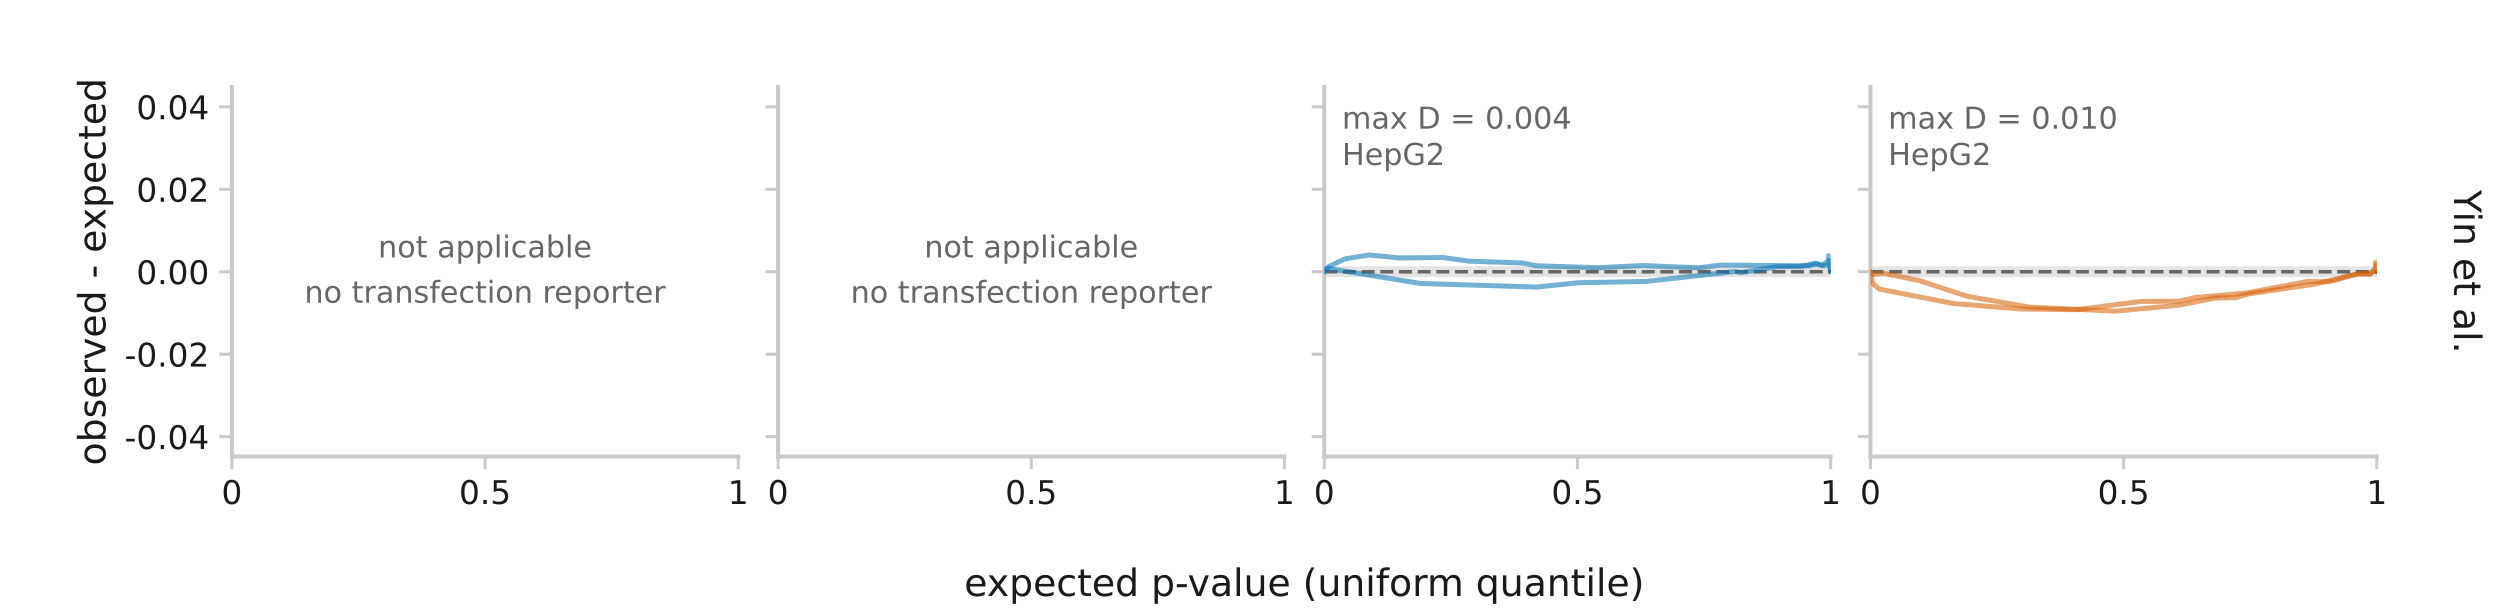
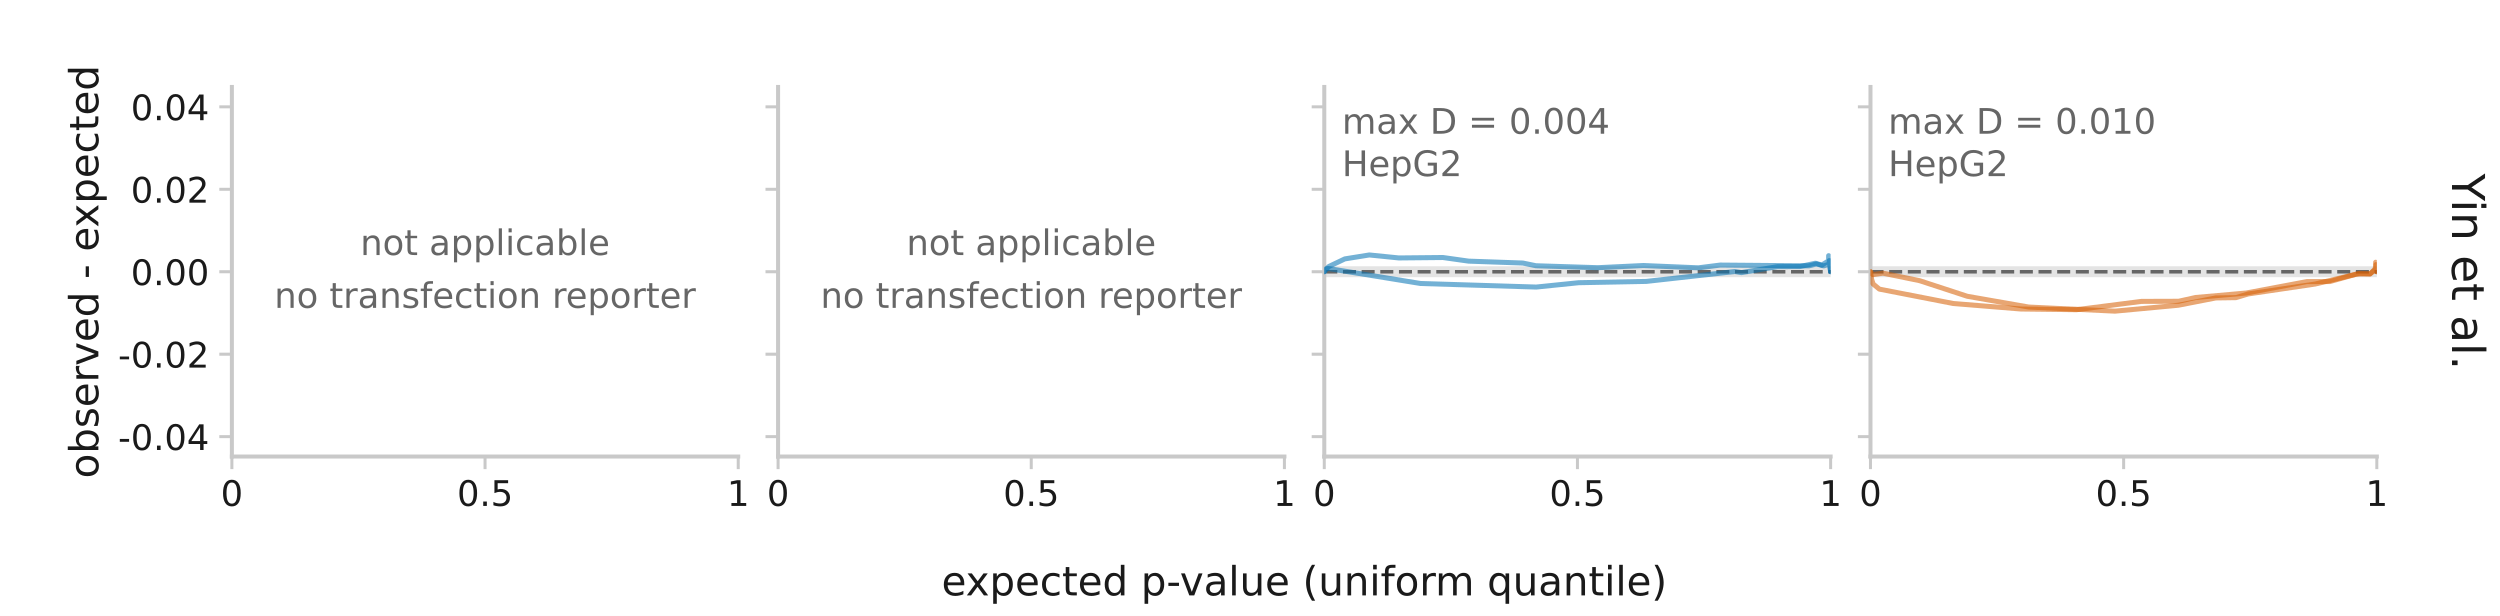
<svg xmlns="http://www.w3.org/2000/svg" xmlns:xlink="http://www.w3.org/1999/xlink" width="496.8pt" height="122.4pt" viewBox="0 0 496.8 122.4" version="1.1">
  <defs>
    <style type="text/css">*{stroke-linejoin: round; stroke-linecap: butt}</style>
  </defs>
  <g id="figure_1">
    <g id="patch_1">
      <path d="M 0 122.4  L 496.8 122.4  L 496.8 0  L 0 0  z " style="fill: #ffffff" />
    </g>
    <g id="axes_1">
      <g id="patch_2">
        <path d="M 46.08 90.72  L 146.7 90.72  L 146.7 17.28  L 46.08 17.28  z " style="fill: #ffffff" />
      </g>
      <g id="matplotlib.axis_1">
        <g id="xtick_1">
          <g id="line2d_1">
            <defs>
-               <path id="mb2f0e08477" d="M 0 0  L 0 2.5  " style="stroke: #c9c9c9; stroke-width: 0.6" />
+               <path id="mde8a15104c" d="M 0 0  L 0 2.5  " style="stroke: #c9c9c9; stroke-width: 0.6" />
            </defs>
            <g>
-               <use xlink:href="#mb2f0e08477" x="46.08" y="90.72" style="fill: #c9c9c9; stroke: #c9c9c9; stroke-width: 0.6" />
+               <use xlink:href="#mde8a15104c" x="46.08" y="90.72" style="fill: #c9c9c9; stroke: #c9c9c9; stroke-width: 0.6" />
            </g>
          </g>
          <g id="text_1">
-             <text style="font-size: 6.5px; font-family: 'DejaVu Sans', 'Bitstream Vera Sans', 'Computer Modern Sans Serif', 'Lucida Grande', 'Verdana', 'Geneva', 'Lucid', 'Arial', 'Helvetica', 'Avant Garde', sans-serif; text-anchor: middle; fill: #1a1a1a" x="46.08" y="100.158" transform="rotate(-0 46.08 100.1585)">0</text>
+             <text style="font-size: 7px; font-family: 'DejaVu Sans', 'Bitstream Vera Sans', 'Computer Modern Sans Serif', 'Lucida Grande', 'Verdana', 'Geneva', 'Lucid', 'Arial', 'Helvetica', 'Avant Garde', sans-serif; text-anchor: middle; fill: #1a1a1a" x="46.08" y="100.538" transform="rotate(-0 46.08 100.5384)">0</text>
          </g>
        </g>
        <g id="xtick_2">
          <g id="line2d_2">
            <g>
-               <use xlink:href="#mb2f0e08477" x="96.39" y="90.72" style="fill: #c9c9c9; stroke: #c9c9c9; stroke-width: 0.6" />
+               <use xlink:href="#mde8a15104c" x="96.39" y="90.72" style="fill: #c9c9c9; stroke: #c9c9c9; stroke-width: 0.6" />
            </g>
          </g>
          <g id="text_2">
-             <text style="font-size: 6.5px; font-family: 'DejaVu Sans', 'Bitstream Vera Sans', 'Computer Modern Sans Serif', 'Lucida Grande', 'Verdana', 'Geneva', 'Lucid', 'Arial', 'Helvetica', 'Avant Garde', sans-serif; text-anchor: middle; fill: #1a1a1a" x="96.39" y="100.158" transform="rotate(-0 96.39 100.1585)">0.5</text>
+             <text style="font-size: 7px; font-family: 'DejaVu Sans', 'Bitstream Vera Sans', 'Computer Modern Sans Serif', 'Lucida Grande', 'Verdana', 'Geneva', 'Lucid', 'Arial', 'Helvetica', 'Avant Garde', sans-serif; text-anchor: middle; fill: #1a1a1a" x="96.39" y="100.538" transform="rotate(-0 96.39 100.5384)">0.5</text>
          </g>
        </g>
        <g id="xtick_3">
          <g id="line2d_3">
            <g>
-               <use xlink:href="#mb2f0e08477" x="146.7" y="90.72" style="fill: #c9c9c9; stroke: #c9c9c9; stroke-width: 0.6" />
+               <use xlink:href="#mde8a15104c" x="146.7" y="90.72" style="fill: #c9c9c9; stroke: #c9c9c9; stroke-width: 0.6" />
            </g>
          </g>
          <g id="text_3">
-             <text style="font-size: 6.5px; font-family: 'DejaVu Sans', 'Bitstream Vera Sans', 'Computer Modern Sans Serif', 'Lucida Grande', 'Verdana', 'Geneva', 'Lucid', 'Arial', 'Helvetica', 'Avant Garde', sans-serif; text-anchor: middle; fill: #1a1a1a" x="146.7" y="100.158" transform="rotate(-0 146.7 100.1585)">1</text>
+             <text style="font-size: 7px; font-family: 'DejaVu Sans', 'Bitstream Vera Sans', 'Computer Modern Sans Serif', 'Lucida Grande', 'Verdana', 'Geneva', 'Lucid', 'Arial', 'Helvetica', 'Avant Garde', sans-serif; text-anchor: middle; fill: #1a1a1a" x="146.7" y="100.538" transform="rotate(-0 146.7 100.5384)">1</text>
          </g>
        </g>
      </g>
      <g id="matplotlib.axis_2">
        <g id="ytick_1">
          <g id="line2d_4">
            <defs>
-               <path id="m6d4eca0899" d="M 0 0  L -2.5 0  " style="stroke: #c9c9c9; stroke-width: 0.6" />
+               <path id="m2eac7f2e6c" d="M 0 0  L -2.5 0  " style="stroke: #c9c9c9; stroke-width: 0.6" />
            </defs>
            <g>
-               <use xlink:href="#m6d4eca0899" x="46.08" y="86.772" style="fill: #c9c9c9; stroke: #c9c9c9; stroke-width: 0.6" />
+               <use xlink:href="#m2eac7f2e6c" x="46.08" y="86.772" style="fill: #c9c9c9; stroke: #c9c9c9; stroke-width: 0.6" />
            </g>
          </g>
          <g id="text_4">
-             <text style="font-size: 6.5px; font-family: 'DejaVu Sans', 'Bitstream Vera Sans', 'Computer Modern Sans Serif', 'Lucida Grande', 'Verdana', 'Geneva', 'Lucid', 'Arial', 'Helvetica', 'Avant Garde', sans-serif; text-anchor: end; fill: #1a1a1a" x="41.58" y="89.242" transform="rotate(-0 41.58 89.24162)">-0.04</text>
+             <text style="font-size: 7px; font-family: 'DejaVu Sans', 'Bitstream Vera Sans', 'Computer Modern Sans Serif', 'Lucida Grande', 'Verdana', 'Geneva', 'Lucid', 'Arial', 'Helvetica', 'Avant Garde', sans-serif; text-anchor: end; fill: #1a1a1a" x="41.58" y="89.432" transform="rotate(-0 41.58 89.43156)">-0.04</text>
          </g>
        </g>
        <g id="ytick_2">
          <g id="line2d_5">
            <g>
-               <use xlink:href="#m6d4eca0899" x="46.08" y="70.386" style="fill: #c9c9c9; stroke: #c9c9c9; stroke-width: 0.6" />
+               <use xlink:href="#m2eac7f2e6c" x="46.08" y="70.386" style="fill: #c9c9c9; stroke: #c9c9c9; stroke-width: 0.6" />
            </g>
          </g>
          <g id="text_5">
-             <text style="font-size: 6.5px; font-family: 'DejaVu Sans', 'Bitstream Vera Sans', 'Computer Modern Sans Serif', 'Lucida Grande', 'Verdana', 'Geneva', 'Lucid', 'Arial', 'Helvetica', 'Avant Garde', sans-serif; text-anchor: end; fill: #1a1a1a" x="41.58" y="72.855" transform="rotate(-0 41.58 72.85543)">-0.02</text>
+             <text style="font-size: 7px; font-family: 'DejaVu Sans', 'Bitstream Vera Sans', 'Computer Modern Sans Serif', 'Lucida Grande', 'Verdana', 'Geneva', 'Lucid', 'Arial', 'Helvetica', 'Avant Garde', sans-serif; text-anchor: end; fill: #1a1a1a" x="41.58" y="73.045" transform="rotate(-0 41.58 73.04537)">-0.02</text>
          </g>
        </g>
        <g id="ytick_3">
          <g id="line2d_6">
            <g>
-               <use xlink:href="#m6d4eca0899" x="46.08" y="54" style="fill: #c9c9c9; stroke: #c9c9c9; stroke-width: 0.6" />
+               <use xlink:href="#m2eac7f2e6c" x="46.08" y="54" style="fill: #c9c9c9; stroke: #c9c9c9; stroke-width: 0.6" />
            </g>
          </g>
          <g id="text_6">
-             <text style="font-size: 6.5px; font-family: 'DejaVu Sans', 'Bitstream Vera Sans', 'Computer Modern Sans Serif', 'Lucida Grande', 'Verdana', 'Geneva', 'Lucid', 'Arial', 'Helvetica', 'Avant Garde', sans-serif; text-anchor: end; fill: #1a1a1a" x="41.58" y="56.469" transform="rotate(-0 41.58 56.46924)">0.00</text>
+             <text style="font-size: 7px; font-family: 'DejaVu Sans', 'Bitstream Vera Sans', 'Computer Modern Sans Serif', 'Lucida Grande', 'Verdana', 'Geneva', 'Lucid', 'Arial', 'Helvetica', 'Avant Garde', sans-serif; text-anchor: end; fill: #1a1a1a" x="41.58" y="56.659" transform="rotate(-0 41.58 56.65918)">0.00</text>
          </g>
        </g>
        <g id="ytick_4">
          <g id="line2d_7">
            <g>
-               <use xlink:href="#m6d4eca0899" x="46.08" y="37.614" style="fill: #c9c9c9; stroke: #c9c9c9; stroke-width: 0.6" />
+               <use xlink:href="#m2eac7f2e6c" x="46.08" y="37.614" style="fill: #c9c9c9; stroke: #c9c9c9; stroke-width: 0.6" />
            </g>
          </g>
          <g id="text_7">
-             <text style="font-size: 6.5px; font-family: 'DejaVu Sans', 'Bitstream Vera Sans', 'Computer Modern Sans Serif', 'Lucida Grande', 'Verdana', 'Geneva', 'Lucid', 'Arial', 'Helvetica', 'Avant Garde', sans-serif; text-anchor: end; fill: #1a1a1a" x="41.58" y="40.083" transform="rotate(-0 41.58 40.08305)">0.02</text>
+             <text style="font-size: 7px; font-family: 'DejaVu Sans', 'Bitstream Vera Sans', 'Computer Modern Sans Serif', 'Lucida Grande', 'Verdana', 'Geneva', 'Lucid', 'Arial', 'Helvetica', 'Avant Garde', sans-serif; text-anchor: end; fill: #1a1a1a" x="41.58" y="40.273" transform="rotate(-0 41.58 40.27299)">0.02</text>
          </g>
        </g>
        <g id="ytick_5">
          <g id="line2d_8">
            <g>
-               <use xlink:href="#m6d4eca0899" x="46.08" y="21.228" style="fill: #c9c9c9; stroke: #c9c9c9; stroke-width: 0.6" />
+               <use xlink:href="#m2eac7f2e6c" x="46.08" y="21.228" style="fill: #c9c9c9; stroke: #c9c9c9; stroke-width: 0.6" />
            </g>
          </g>
          <g id="text_8">
-             <text style="font-size: 6.5px; font-family: 'DejaVu Sans', 'Bitstream Vera Sans', 'Computer Modern Sans Serif', 'Lucida Grande', 'Verdana', 'Geneva', 'Lucid', 'Arial', 'Helvetica', 'Avant Garde', sans-serif; text-anchor: end; fill: #1a1a1a" x="41.58" y="23.697" transform="rotate(-0 41.58 23.69686)">0.04</text>
+             <text style="font-size: 7px; font-family: 'DejaVu Sans', 'Bitstream Vera Sans', 'Computer Modern Sans Serif', 'Lucida Grande', 'Verdana', 'Geneva', 'Lucid', 'Arial', 'Helvetica', 'Avant Garde', sans-serif; text-anchor: end; fill: #1a1a1a" x="41.58" y="23.887" transform="rotate(-0 41.58 23.8868)">0.04</text>
          </g>
        </g>
        <g id="text_9">
-           <text style="font-size: 7.5px; font-family: 'DejaVu Sans', 'Bitstream Vera Sans', 'Computer Modern Sans Serif', 'Lucida Grande', 'Verdana', 'Geneva', 'Lucid', 'Arial', 'Helvetica', 'Avant Garde', sans-serif; text-anchor: middle; fill: #1a1a1a" x="20.961" y="54" transform="rotate(-90 20.96051 54)">observed - expected</text>
+           <text style="font-size: 8px; font-family: 'DejaVu Sans', 'Bitstream Vera Sans', 'Computer Modern Sans Serif', 'Lucida Grande', 'Verdana', 'Geneva', 'Lucid', 'Arial', 'Helvetica', 'Avant Garde', sans-serif; text-anchor: middle; fill: #1a1a1a" x="19.547" y="54" transform="rotate(-90 19.54672 54)">observed - expected</text>
        </g>
      </g>
      <g id="patch_3">
        <path d="M 46.08 90.72  L 46.08 17.28  " style="fill: none; stroke: #c9c9c9; stroke-width: 0.8; stroke-linejoin: miter; stroke-linecap: square" />
      </g>
      <g id="patch_4">
        <path d="M 46.08 90.72  L 146.7 90.72  " style="fill: none; stroke: #c9c9c9; stroke-width: 0.8; stroke-linejoin: miter; stroke-linecap: square" />
      </g>
      <g id="text_10">
-         <text style="font-size: 6px; font-family: 'DejaVu Sans', 'Bitstream Vera Sans', 'Computer Modern Sans Serif', 'Lucida Grande', 'Verdana', 'Geneva', 'Lucid', 'Arial', 'Helvetica', 'Avant Garde', sans-serif; fill: #666666" transform="translate(75.13734 51.15563)">not applicable</text>
-         <text style="font-size: 6px; font-family: 'DejaVu Sans', 'Bitstream Vera Sans', 'Computer Modern Sans Serif', 'Lucida Grande', 'Verdana', 'Geneva', 'Lucid', 'Arial', 'Helvetica', 'Avant Garde', sans-serif; fill: #666666" transform="translate(60.49453 60.15563)">no transfection reporter</text>
+         <text style="font-size: 7px; font-family: 'DejaVu Sans', 'Bitstream Vera Sans', 'Computer Modern Sans Serif', 'Lucida Grande', 'Verdana', 'Geneva', 'Lucid', 'Arial', 'Helvetica', 'Avant Garde', sans-serif; fill: #666666" transform="translate(71.59523 50.68156)">not applicable</text>
+         <text style="font-size: 7px; font-family: 'DejaVu Sans', 'Bitstream Vera Sans', 'Computer Modern Sans Serif', 'Lucida Grande', 'Verdana', 'Geneva', 'Lucid', 'Arial', 'Helvetica', 'Avant Garde', sans-serif; fill: #666666" transform="translate(54.51195 61.18156)">no transfection reporter</text>
      </g>
    </g>
    <g id="axes_2">
      <g id="patch_5">
        <path d="M 154.62 90.72  L 255.24 90.72  L 255.24 17.28  L 154.62 17.28  z " style="fill: #ffffff" />
      </g>
      <g id="matplotlib.axis_3">
        <g id="xtick_4">
          <g id="line2d_9">
            <g>
-               <use xlink:href="#mb2f0e08477" x="154.62" y="90.72" style="fill: #c9c9c9; stroke: #c9c9c9; stroke-width: 0.6" />
+               <use xlink:href="#mde8a15104c" x="154.62" y="90.72" style="fill: #c9c9c9; stroke: #c9c9c9; stroke-width: 0.6" />
            </g>
          </g>
          <g id="text_11">
-             <text style="font-size: 6.5px; font-family: 'DejaVu Sans', 'Bitstream Vera Sans', 'Computer Modern Sans Serif', 'Lucida Grande', 'Verdana', 'Geneva', 'Lucid', 'Arial', 'Helvetica', 'Avant Garde', sans-serif; text-anchor: middle; fill: #1a1a1a" x="154.62" y="100.158" transform="rotate(-0 154.62 100.1585)">0</text>
+             <text style="font-size: 7px; font-family: 'DejaVu Sans', 'Bitstream Vera Sans', 'Computer Modern Sans Serif', 'Lucida Grande', 'Verdana', 'Geneva', 'Lucid', 'Arial', 'Helvetica', 'Avant Garde', sans-serif; text-anchor: middle; fill: #1a1a1a" x="154.62" y="100.538" transform="rotate(-0 154.62 100.5384)">0</text>
          </g>
        </g>
        <g id="xtick_5">
          <g id="line2d_10">
            <g>
-               <use xlink:href="#mb2f0e08477" x="204.93" y="90.72" style="fill: #c9c9c9; stroke: #c9c9c9; stroke-width: 0.6" />
+               <use xlink:href="#mde8a15104c" x="204.93" y="90.72" style="fill: #c9c9c9; stroke: #c9c9c9; stroke-width: 0.6" />
            </g>
          </g>
          <g id="text_12">
-             <text style="font-size: 6.5px; font-family: 'DejaVu Sans', 'Bitstream Vera Sans', 'Computer Modern Sans Serif', 'Lucida Grande', 'Verdana', 'Geneva', 'Lucid', 'Arial', 'Helvetica', 'Avant Garde', sans-serif; text-anchor: middle; fill: #1a1a1a" x="204.93" y="100.158" transform="rotate(-0 204.93 100.1585)">0.5</text>
+             <text style="font-size: 7px; font-family: 'DejaVu Sans', 'Bitstream Vera Sans', 'Computer Modern Sans Serif', 'Lucida Grande', 'Verdana', 'Geneva', 'Lucid', 'Arial', 'Helvetica', 'Avant Garde', sans-serif; text-anchor: middle; fill: #1a1a1a" x="204.93" y="100.538" transform="rotate(-0 204.93 100.5384)">0.5</text>
          </g>
        </g>
        <g id="xtick_6">
          <g id="line2d_11">
            <g>
-               <use xlink:href="#mb2f0e08477" x="255.24" y="90.72" style="fill: #c9c9c9; stroke: #c9c9c9; stroke-width: 0.6" />
+               <use xlink:href="#mde8a15104c" x="255.24" y="90.72" style="fill: #c9c9c9; stroke: #c9c9c9; stroke-width: 0.6" />
            </g>
          </g>
          <g id="text_13">
-             <text style="font-size: 6.5px; font-family: 'DejaVu Sans', 'Bitstream Vera Sans', 'Computer Modern Sans Serif', 'Lucida Grande', 'Verdana', 'Geneva', 'Lucid', 'Arial', 'Helvetica', 'Avant Garde', sans-serif; text-anchor: middle; fill: #1a1a1a" x="255.24" y="100.158" transform="rotate(-0 255.24 100.1585)">1</text>
+             <text style="font-size: 7px; font-family: 'DejaVu Sans', 'Bitstream Vera Sans', 'Computer Modern Sans Serif', 'Lucida Grande', 'Verdana', 'Geneva', 'Lucid', 'Arial', 'Helvetica', 'Avant Garde', sans-serif; text-anchor: middle; fill: #1a1a1a" x="255.24" y="100.538" transform="rotate(-0 255.24 100.5384)">1</text>
          </g>
        </g>
      </g>
      <g id="matplotlib.axis_4">
        <g id="ytick_6">
          <g id="line2d_12">
            <g>
-               <use xlink:href="#m6d4eca0899" x="154.62" y="86.772" style="fill: #c9c9c9; stroke: #c9c9c9; stroke-width: 0.6" />
+               <use xlink:href="#m2eac7f2e6c" x="154.62" y="86.772" style="fill: #c9c9c9; stroke: #c9c9c9; stroke-width: 0.6" />
            </g>
          </g>
        </g>
        <g id="ytick_7">
          <g id="line2d_13">
            <g>
-               <use xlink:href="#m6d4eca0899" x="154.62" y="70.386" style="fill: #c9c9c9; stroke: #c9c9c9; stroke-width: 0.6" />
+               <use xlink:href="#m2eac7f2e6c" x="154.62" y="70.386" style="fill: #c9c9c9; stroke: #c9c9c9; stroke-width: 0.6" />
            </g>
          </g>
        </g>
        <g id="ytick_8">
          <g id="line2d_14">
            <g>
-               <use xlink:href="#m6d4eca0899" x="154.62" y="54" style="fill: #c9c9c9; stroke: #c9c9c9; stroke-width: 0.6" />
+               <use xlink:href="#m2eac7f2e6c" x="154.62" y="54" style="fill: #c9c9c9; stroke: #c9c9c9; stroke-width: 0.6" />
            </g>
          </g>
        </g>
        <g id="ytick_9">
          <g id="line2d_15">
            <g>
-               <use xlink:href="#m6d4eca0899" x="154.62" y="37.614" style="fill: #c9c9c9; stroke: #c9c9c9; stroke-width: 0.6" />
+               <use xlink:href="#m2eac7f2e6c" x="154.62" y="37.614" style="fill: #c9c9c9; stroke: #c9c9c9; stroke-width: 0.6" />
            </g>
          </g>
        </g>
        <g id="ytick_10">
          <g id="line2d_16">
            <g>
-               <use xlink:href="#m6d4eca0899" x="154.62" y="21.228" style="fill: #c9c9c9; stroke: #c9c9c9; stroke-width: 0.6" />
+               <use xlink:href="#m2eac7f2e6c" x="154.62" y="21.228" style="fill: #c9c9c9; stroke: #c9c9c9; stroke-width: 0.6" />
            </g>
          </g>
        </g>
      </g>
      <g id="patch_6">
        <path d="M 154.62 90.72  L 154.62 17.28  " style="fill: none; stroke: #c9c9c9; stroke-width: 0.8; stroke-linejoin: miter; stroke-linecap: square" />
      </g>
      <g id="patch_7">
        <path d="M 154.62 90.72  L 255.24 90.72  " style="fill: none; stroke: #c9c9c9; stroke-width: 0.8; stroke-linejoin: miter; stroke-linecap: square" />
      </g>
      <g id="text_14">
-         <text style="font-size: 6px; font-family: 'DejaVu Sans', 'Bitstream Vera Sans', 'Computer Modern Sans Serif', 'Lucida Grande', 'Verdana', 'Geneva', 'Lucid', 'Arial', 'Helvetica', 'Avant Garde', sans-serif; fill: #666666" transform="translate(183.6773 51.15563)">not applicable</text>
-         <text style="font-size: 6px; font-family: 'DejaVu Sans', 'Bitstream Vera Sans', 'Computer Modern Sans Serif', 'Lucida Grande', 'Verdana', 'Geneva', 'Lucid', 'Arial', 'Helvetica', 'Avant Garde', sans-serif; fill: #666666" transform="translate(169.0345 60.15563)">no transfection reporter</text>
+         <text style="font-size: 7px; font-family: 'DejaVu Sans', 'Bitstream Vera Sans', 'Computer Modern Sans Serif', 'Lucida Grande', 'Verdana', 'Geneva', 'Lucid', 'Arial', 'Helvetica', 'Avant Garde', sans-serif; fill: #666666" transform="translate(180.1352 50.68156)">not applicable</text>
+         <text style="font-size: 7px; font-family: 'DejaVu Sans', 'Bitstream Vera Sans', 'Computer Modern Sans Serif', 'Lucida Grande', 'Verdana', 'Geneva', 'Lucid', 'Arial', 'Helvetica', 'Avant Garde', sans-serif; fill: #666666" transform="translate(163.052 61.18156)">no transfection reporter</text>
      </g>
    </g>
    <g id="axes_3">
      <g id="patch_8">
        <path d="M 263.16 90.72  L 363.78 90.72  L 363.78 17.28  L 263.16 17.28  z " style="fill: #ffffff" />
      </g>
      <g id="patch_9">
-         <path d="M 263.16 55.087  L 363.78 55.087  L 363.78 52.913  L 263.16 52.913  z " clip-path="url(#pe24cca85e0)" style="fill: #e4e4e4" />
+         <path d="M 263.16 55.087  L 363.78 55.087  L 363.78 52.913  L 263.16 52.913  z " clip-path="url(#p83b3073c70)" style="fill: #e4e4e4" />
      </g>
      <g id="matplotlib.axis_5">
        <g id="xtick_7">
          <g id="line2d_17">
            <g>
-               <use xlink:href="#mb2f0e08477" x="263.16" y="90.72" style="fill: #c9c9c9; stroke: #c9c9c9; stroke-width: 0.6" />
+               <use xlink:href="#mde8a15104c" x="263.16" y="90.72" style="fill: #c9c9c9; stroke: #c9c9c9; stroke-width: 0.6" />
            </g>
          </g>
          <g id="text_15">
-             <text style="font-size: 6.5px; font-family: 'DejaVu Sans', 'Bitstream Vera Sans', 'Computer Modern Sans Serif', 'Lucida Grande', 'Verdana', 'Geneva', 'Lucid', 'Arial', 'Helvetica', 'Avant Garde', sans-serif; text-anchor: middle; fill: #1a1a1a" x="263.16" y="100.158" transform="rotate(-0 263.16 100.1585)">0</text>
+             <text style="font-size: 7px; font-family: 'DejaVu Sans', 'Bitstream Vera Sans', 'Computer Modern Sans Serif', 'Lucida Grande', 'Verdana', 'Geneva', 'Lucid', 'Arial', 'Helvetica', 'Avant Garde', sans-serif; text-anchor: middle; fill: #1a1a1a" x="263.16" y="100.538" transform="rotate(-0 263.16 100.5384)">0</text>
          </g>
        </g>
        <g id="xtick_8">
          <g id="line2d_18">
            <g>
-               <use xlink:href="#mb2f0e08477" x="313.47" y="90.72" style="fill: #c9c9c9; stroke: #c9c9c9; stroke-width: 0.6" />
+               <use xlink:href="#mde8a15104c" x="313.47" y="90.72" style="fill: #c9c9c9; stroke: #c9c9c9; stroke-width: 0.6" />
            </g>
          </g>
          <g id="text_16">
-             <text style="font-size: 6.5px; font-family: 'DejaVu Sans', 'Bitstream Vera Sans', 'Computer Modern Sans Serif', 'Lucida Grande', 'Verdana', 'Geneva', 'Lucid', 'Arial', 'Helvetica', 'Avant Garde', sans-serif; text-anchor: middle; fill: #1a1a1a" x="313.47" y="100.158" transform="rotate(-0 313.47 100.1585)">0.5</text>
+             <text style="font-size: 7px; font-family: 'DejaVu Sans', 'Bitstream Vera Sans', 'Computer Modern Sans Serif', 'Lucida Grande', 'Verdana', 'Geneva', 'Lucid', 'Arial', 'Helvetica', 'Avant Garde', sans-serif; text-anchor: middle; fill: #1a1a1a" x="313.47" y="100.538" transform="rotate(-0 313.47 100.5384)">0.5</text>
          </g>
        </g>
        <g id="xtick_9">
          <g id="line2d_19">
            <g>
-               <use xlink:href="#mb2f0e08477" x="363.78" y="90.72" style="fill: #c9c9c9; stroke: #c9c9c9; stroke-width: 0.6" />
+               <use xlink:href="#mde8a15104c" x="363.78" y="90.72" style="fill: #c9c9c9; stroke: #c9c9c9; stroke-width: 0.6" />
            </g>
          </g>
          <g id="text_17">
-             <text style="font-size: 6.5px; font-family: 'DejaVu Sans', 'Bitstream Vera Sans', 'Computer Modern Sans Serif', 'Lucida Grande', 'Verdana', 'Geneva', 'Lucid', 'Arial', 'Helvetica', 'Avant Garde', sans-serif; text-anchor: middle; fill: #1a1a1a" x="363.78" y="100.158" transform="rotate(-0 363.78 100.1585)">1</text>
+             <text style="font-size: 7px; font-family: 'DejaVu Sans', 'Bitstream Vera Sans', 'Computer Modern Sans Serif', 'Lucida Grande', 'Verdana', 'Geneva', 'Lucid', 'Arial', 'Helvetica', 'Avant Garde', sans-serif; text-anchor: middle; fill: #1a1a1a" x="363.78" y="100.538" transform="rotate(-0 363.78 100.5384)">1</text>
          </g>
        </g>
      </g>
      <g id="matplotlib.axis_6">
        <g id="ytick_11">
          <g id="line2d_20">
            <g>
-               <use xlink:href="#m6d4eca0899" x="263.16" y="86.772" style="fill: #c9c9c9; stroke: #c9c9c9; stroke-width: 0.6" />
+               <use xlink:href="#m2eac7f2e6c" x="263.16" y="86.772" style="fill: #c9c9c9; stroke: #c9c9c9; stroke-width: 0.6" />
            </g>
          </g>
        </g>
        <g id="ytick_12">
          <g id="line2d_21">
            <g>
-               <use xlink:href="#m6d4eca0899" x="263.16" y="70.386" style="fill: #c9c9c9; stroke: #c9c9c9; stroke-width: 0.6" />
+               <use xlink:href="#m2eac7f2e6c" x="263.16" y="70.386" style="fill: #c9c9c9; stroke: #c9c9c9; stroke-width: 0.6" />
            </g>
          </g>
        </g>
        <g id="ytick_13">
          <g id="line2d_22">
            <g>
-               <use xlink:href="#m6d4eca0899" x="263.16" y="54" style="fill: #c9c9c9; stroke: #c9c9c9; stroke-width: 0.6" />
+               <use xlink:href="#m2eac7f2e6c" x="263.16" y="54" style="fill: #c9c9c9; stroke: #c9c9c9; stroke-width: 0.6" />
            </g>
          </g>
        </g>
        <g id="ytick_14">
          <g id="line2d_23">
            <g>
-               <use xlink:href="#m6d4eca0899" x="263.16" y="37.614" style="fill: #c9c9c9; stroke: #c9c9c9; stroke-width: 0.6" />
+               <use xlink:href="#m2eac7f2e6c" x="263.16" y="37.614" style="fill: #c9c9c9; stroke: #c9c9c9; stroke-width: 0.6" />
            </g>
          </g>
        </g>
        <g id="ytick_15">
          <g id="line2d_24">
            <g>
-               <use xlink:href="#m6d4eca0899" x="263.16" y="21.228" style="fill: #c9c9c9; stroke: #c9c9c9; stroke-width: 0.6" />
+               <use xlink:href="#m2eac7f2e6c" x="263.16" y="21.228" style="fill: #c9c9c9; stroke: #c9c9c9; stroke-width: 0.6" />
            </g>
          </g>
        </g>
      </g>
      <g id="line2d_25">
-         <path d="M 263.16 54  L 363.78 54  " clip-path="url(#pe24cca85e0)" style="fill: none; stroke-dasharray: 2.59,1.12; stroke-dashoffset: 0; stroke: #666666; stroke-width: 0.7" />
+         <path d="M 263.16 54  L 363.78 54  " clip-path="url(#p83b3073c70)" style="fill: none; stroke-dasharray: 2.59,1.12; stroke-dashoffset: 0; stroke: #666666; stroke-width: 0.7" />
      </g>
      <g id="patch_10">
        <path d="M 263.16 90.72  L 263.16 17.28  " style="fill: none; stroke: #c9c9c9; stroke-width: 0.8; stroke-linejoin: miter; stroke-linecap: square" />
      </g>
      <g id="patch_11">
        <path d="M 263.16 90.72  L 363.78 90.72  " style="fill: none; stroke: #c9c9c9; stroke-width: 0.8; stroke-linejoin: miter; stroke-linecap: square" />
      </g>
      <g id="line2d_26">
-         <path d="M 263.16 53.997  L 263.311 53.502  L 263.872 53.339  L 282.304 56.336  L 305.277 57.044  L 313.709 56.18  L 327.157 55.92  L 344.771 53.959  L 346.045 54.177  L 353.229 52.987  L 357.696 52.963  L 360.761 52.306  L 362.034 52.683  L 363.364 51.837  L 363.387 51.577  L 363.387 51.494  L 363.388 50.808  L 363.78 54  " clip-path="url(#pe24cca85e0)" style="fill: none; stroke: #0072b2; stroke-opacity: 0.55; stroke-linecap: round" />
+         <path d="M 263.16 53.997  L 263.311 53.502  L 263.872 53.339  L 282.304 56.336  L 305.277 57.044  L 313.709 56.18  L 327.157 55.92  L 344.771 53.959  L 346.045 54.177  L 353.229 52.987  L 357.696 52.963  L 360.761 52.306  L 362.034 52.683  L 363.364 51.837  L 363.387 51.577  L 363.387 51.494  L 363.388 50.808  L 363.78 54  " clip-path="url(#p83b3073c70)" style="fill: none; stroke: #0072b2; stroke-opacity: 0.55; stroke-linecap: round" />
      </g>
      <g id="line2d_27">
-         <path d="M 263.16 54  L 264.029 52.978  L 267.245 51.448  L 272.109 50.665  L 277.982 51.259  L 286.726 51.171  L 291.848 51.893  L 302.62 52.272  L 305.226 52.809  L 317.538 53.196  L 326.584 52.763  L 337.502 53.223  L 341.834 52.674  L 359.494 52.826  L 360.972 52.456  L 362.406 52.839  L 363.484 52.501  L 363.507 52.346  L 363.508 52.281  L 363.509 51.789  L 363.78 54  " clip-path="url(#pe24cca85e0)" style="fill: none; stroke: #0072b2; stroke-opacity: 0.55; stroke-linecap: round" />
+         <path d="M 263.16 54  L 264.029 52.978  L 267.245 51.448  L 272.109 50.665  L 277.982 51.259  L 286.726 51.171  L 291.848 51.893  L 302.62 52.272  L 305.226 52.809  L 317.538 53.196  L 326.584 52.763  L 337.502 53.223  L 341.834 52.674  L 359.494 52.826  L 360.972 52.456  L 362.406 52.839  L 363.484 52.501  L 363.507 52.346  L 363.508 52.281  L 363.509 51.789  L 363.78 54  " clip-path="url(#p83b3073c70)" style="fill: none; stroke: #0072b2; stroke-opacity: 0.55; stroke-linecap: round" />
      </g>
      <g id="text_18">
-         <text style="font-size: 6px; font-family: 'DejaVu Sans', 'Bitstream Vera Sans', 'Computer Modern Sans Serif', 'Lucida Grande', 'Verdana', 'Geneva', 'Lucid', 'Arial', 'Helvetica', 'Avant Garde', sans-serif; fill: #666666" transform="translate(266.6817 25.56711)">max D = 0.004</text>
-         <text style="font-size: 6px; font-family: 'DejaVu Sans', 'Bitstream Vera Sans', 'Computer Modern Sans Serif', 'Lucida Grande', 'Verdana', 'Geneva', 'Lucid', 'Arial', 'Helvetica', 'Avant Garde', sans-serif; fill: #666666" transform="translate(266.6817 32.78586)">HepG2</text>
+         <text style="font-size: 7px; font-family: 'DejaVu Sans', 'Bitstream Vera Sans', 'Computer Modern Sans Serif', 'Lucida Grande', 'Verdana', 'Geneva', 'Lucid', 'Arial', 'Helvetica', 'Avant Garde', sans-serif; fill: #666666" transform="translate(266.6817 26.58109)">max D = 0.004</text>
+         <text style="font-size: 7px; font-family: 'DejaVu Sans', 'Bitstream Vera Sans', 'Computer Modern Sans Serif', 'Lucida Grande', 'Verdana', 'Geneva', 'Lucid', 'Arial', 'Helvetica', 'Avant Garde', sans-serif; fill: #666666" transform="translate(266.6817 35.00297)">HepG2</text>
      </g>
    </g>
    <g id="axes_4">
      <g id="patch_12">
        <path d="M 371.7 90.72  L 472.32 90.72  L 472.32 17.28  L 371.7 17.28  z " style="fill: #ffffff" />
      </g>
      <g id="patch_13">
-         <path d="M 371.7 55.087  L 472.32 55.087  L 472.32 52.913  L 371.7 52.913  z " clip-path="url(#p03f5202409)" style="fill: #e4e4e4" />
+         <path d="M 371.7 55.087  L 472.32 55.087  L 472.32 52.913  L 371.7 52.913  z " clip-path="url(#p82b70080f3)" style="fill: #e4e4e4" />
      </g>
      <g id="matplotlib.axis_7">
        <g id="xtick_10">
          <g id="line2d_28">
            <g>
-               <use xlink:href="#mb2f0e08477" x="371.7" y="90.72" style="fill: #c9c9c9; stroke: #c9c9c9; stroke-width: 0.6" />
+               <use xlink:href="#mde8a15104c" x="371.7" y="90.72" style="fill: #c9c9c9; stroke: #c9c9c9; stroke-width: 0.6" />
            </g>
          </g>
          <g id="text_19">
-             <text style="font-size: 6.5px; font-family: 'DejaVu Sans', 'Bitstream Vera Sans', 'Computer Modern Sans Serif', 'Lucida Grande', 'Verdana', 'Geneva', 'Lucid', 'Arial', 'Helvetica', 'Avant Garde', sans-serif; text-anchor: middle; fill: #1a1a1a" x="371.7" y="100.158" transform="rotate(-0 371.7 100.1585)">0</text>
+             <text style="font-size: 7px; font-family: 'DejaVu Sans', 'Bitstream Vera Sans', 'Computer Modern Sans Serif', 'Lucida Grande', 'Verdana', 'Geneva', 'Lucid', 'Arial', 'Helvetica', 'Avant Garde', sans-serif; text-anchor: middle; fill: #1a1a1a" x="371.7" y="100.538" transform="rotate(-0 371.7 100.5384)">0</text>
          </g>
        </g>
        <g id="xtick_11">
          <g id="line2d_29">
            <g>
-               <use xlink:href="#mb2f0e08477" x="422.01" y="90.72" style="fill: #c9c9c9; stroke: #c9c9c9; stroke-width: 0.6" />
+               <use xlink:href="#mde8a15104c" x="422.01" y="90.72" style="fill: #c9c9c9; stroke: #c9c9c9; stroke-width: 0.6" />
            </g>
          </g>
          <g id="text_20">
-             <text style="font-size: 6.5px; font-family: 'DejaVu Sans', 'Bitstream Vera Sans', 'Computer Modern Sans Serif', 'Lucida Grande', 'Verdana', 'Geneva', 'Lucid', 'Arial', 'Helvetica', 'Avant Garde', sans-serif; text-anchor: middle; fill: #1a1a1a" x="422.01" y="100.158" transform="rotate(-0 422.01 100.1585)">0.5</text>
+             <text style="font-size: 7px; font-family: 'DejaVu Sans', 'Bitstream Vera Sans', 'Computer Modern Sans Serif', 'Lucida Grande', 'Verdana', 'Geneva', 'Lucid', 'Arial', 'Helvetica', 'Avant Garde', sans-serif; text-anchor: middle; fill: #1a1a1a" x="422.01" y="100.538" transform="rotate(-0 422.01 100.5384)">0.5</text>
          </g>
        </g>
        <g id="xtick_12">
          <g id="line2d_30">
            <g>
-               <use xlink:href="#mb2f0e08477" x="472.32" y="90.72" style="fill: #c9c9c9; stroke: #c9c9c9; stroke-width: 0.6" />
+               <use xlink:href="#mde8a15104c" x="472.32" y="90.72" style="fill: #c9c9c9; stroke: #c9c9c9; stroke-width: 0.6" />
            </g>
          </g>
          <g id="text_21">
-             <text style="font-size: 6.5px; font-family: 'DejaVu Sans', 'Bitstream Vera Sans', 'Computer Modern Sans Serif', 'Lucida Grande', 'Verdana', 'Geneva', 'Lucid', 'Arial', 'Helvetica', 'Avant Garde', sans-serif; text-anchor: middle; fill: #1a1a1a" x="472.32" y="100.158" transform="rotate(-0 472.32 100.1585)">1</text>
+             <text style="font-size: 7px; font-family: 'DejaVu Sans', 'Bitstream Vera Sans', 'Computer Modern Sans Serif', 'Lucida Grande', 'Verdana', 'Geneva', 'Lucid', 'Arial', 'Helvetica', 'Avant Garde', sans-serif; text-anchor: middle; fill: #1a1a1a" x="472.32" y="100.538" transform="rotate(-0 472.32 100.5384)">1</text>
          </g>
        </g>
      </g>
      <g id="matplotlib.axis_8">
        <g id="ytick_16">
          <g id="line2d_31">
            <g>
-               <use xlink:href="#m6d4eca0899" x="371.7" y="86.772" style="fill: #c9c9c9; stroke: #c9c9c9; stroke-width: 0.6" />
+               <use xlink:href="#m2eac7f2e6c" x="371.7" y="86.772" style="fill: #c9c9c9; stroke: #c9c9c9; stroke-width: 0.6" />
            </g>
          </g>
        </g>
        <g id="ytick_17">
          <g id="line2d_32">
            <g>
-               <use xlink:href="#m6d4eca0899" x="371.7" y="70.386" style="fill: #c9c9c9; stroke: #c9c9c9; stroke-width: 0.6" />
+               <use xlink:href="#m2eac7f2e6c" x="371.7" y="70.386" style="fill: #c9c9c9; stroke: #c9c9c9; stroke-width: 0.6" />
            </g>
          </g>
        </g>
        <g id="ytick_18">
          <g id="line2d_33">
            <g>
-               <use xlink:href="#m6d4eca0899" x="371.7" y="54" style="fill: #c9c9c9; stroke: #c9c9c9; stroke-width: 0.6" />
+               <use xlink:href="#m2eac7f2e6c" x="371.7" y="54" style="fill: #c9c9c9; stroke: #c9c9c9; stroke-width: 0.6" />
            </g>
          </g>
        </g>
        <g id="ytick_19">
          <g id="line2d_34">
            <g>
-               <use xlink:href="#m6d4eca0899" x="371.7" y="37.614" style="fill: #c9c9c9; stroke: #c9c9c9; stroke-width: 0.6" />
+               <use xlink:href="#m2eac7f2e6c" x="371.7" y="37.614" style="fill: #c9c9c9; stroke: #c9c9c9; stroke-width: 0.6" />
            </g>
          </g>
        </g>
        <g id="ytick_20">
          <g id="line2d_35">
            <g>
-               <use xlink:href="#m6d4eca0899" x="371.7" y="21.228" style="fill: #c9c9c9; stroke: #c9c9c9; stroke-width: 0.6" />
+               <use xlink:href="#m2eac7f2e6c" x="371.7" y="21.228" style="fill: #c9c9c9; stroke: #c9c9c9; stroke-width: 0.6" />
            </g>
          </g>
        </g>
      </g>
      <g id="line2d_36">
-         <path d="M 371.7 54  L 472.32 54  " clip-path="url(#p03f5202409)" style="fill: none; stroke-dasharray: 2.59,1.12; stroke-dashoffset: 0; stroke: #666666; stroke-width: 0.7" />
+         <path d="M 371.7 54  L 472.32 54  " clip-path="url(#p82b70080f3)" style="fill: none; stroke-dasharray: 2.59,1.12; stroke-dashoffset: 0; stroke: #666666; stroke-width: 0.7" />
      </g>
      <g id="patch_14">
        <path d="M 371.7 90.72  L 371.7 17.28  " style="fill: none; stroke: #c9c9c9; stroke-width: 0.8; stroke-linejoin: miter; stroke-linecap: square" />
      </g>
      <g id="patch_15">
        <path d="M 371.7 90.72  L 472.32 90.72  " style="fill: none; stroke: #c9c9c9; stroke-width: 0.8; stroke-linejoin: miter; stroke-linecap: square" />
      </g>
      <g id="line2d_37">
-         <path d="M 371.7 54  L 371.941 55.554  L 372.229 56.434  L 373.469 57.453  L 388.124 60.309  L 401.55 61.405  L 412.654 61.542  L 425.56 59.892  L 432.941 59.867  L 436.314 59.116  L 446.394 58.226  L 458.403 55.96  L 462.973 55.954  L 468.853 54.312  L 471.008 54.44  L 471.934 53.461  L 472.072 53.028  L 472.087 52.816  L 472.088 52.749  L 472.088 52.113  L 472.32 54  " clip-path="url(#p03f5202409)" style="fill: none; stroke: #d55e00; stroke-opacity: 0.55; stroke-linecap: round" />
+         <path d="M 371.7 54  L 371.941 55.554  L 372.229 56.434  L 373.469 57.453  L 388.124 60.309  L 401.55 61.405  L 412.654 61.542  L 425.56 59.892  L 432.941 59.867  L 436.314 59.116  L 446.394 58.226  L 458.403 55.96  L 462.973 55.954  L 468.853 54.312  L 471.008 54.44  L 471.934 53.461  L 472.072 53.028  L 472.087 52.816  L 472.088 52.749  L 472.088 52.113  L 472.32 54  " clip-path="url(#p82b70080f3)" style="fill: none; stroke: #d55e00; stroke-opacity: 0.55; stroke-linecap: round" />
      </g>
      <g id="line2d_38">
-         <path d="M 371.7 54  L 372.18 54.577  L 374.185 54.283  L 381.488 55.783  L 390.939 58.877  L 403.135 61.014  L 420.287 61.832  L 432.875 60.658  L 440.321 59.206  L 444.306 59.149  L 446.731 58.42  L 460.079 56.442  L 468.249 54.474  L 470.939 54.421  L 472.006 53.627  L 472.135 53.198  L 472.146 53.023  L 472.147 52.589  L 472.32 54  " clip-path="url(#p03f5202409)" style="fill: none; stroke: #d55e00; stroke-opacity: 0.55; stroke-linecap: round" />
+         <path d="M 371.7 54  L 372.18 54.577  L 374.185 54.283  L 381.488 55.783  L 390.939 58.877  L 403.135 61.014  L 420.287 61.832  L 432.875 60.658  L 440.321 59.206  L 444.306 59.149  L 446.731 58.42  L 460.079 56.442  L 468.249 54.474  L 470.939 54.421  L 472.006 53.627  L 472.135 53.198  L 472.146 53.023  L 472.147 52.589  L 472.32 54  " clip-path="url(#p82b70080f3)" style="fill: none; stroke: #d55e00; stroke-opacity: 0.55; stroke-linecap: round" />
      </g>
      <g id="text_22">
-         <text style="font-size: 6px; font-family: 'DejaVu Sans', 'Bitstream Vera Sans', 'Computer Modern Sans Serif', 'Lucida Grande', 'Verdana', 'Geneva', 'Lucid', 'Arial', 'Helvetica', 'Avant Garde', sans-serif; fill: #666666" transform="translate(375.2217 25.56711)">max D = 0.010</text>
-         <text style="font-size: 6px; font-family: 'DejaVu Sans', 'Bitstream Vera Sans', 'Computer Modern Sans Serif', 'Lucida Grande', 'Verdana', 'Geneva', 'Lucid', 'Arial', 'Helvetica', 'Avant Garde', sans-serif; fill: #666666" transform="translate(375.2217 32.78586)">HepG2</text>
+         <text style="font-size: 7px; font-family: 'DejaVu Sans', 'Bitstream Vera Sans', 'Computer Modern Sans Serif', 'Lucida Grande', 'Verdana', 'Geneva', 'Lucid', 'Arial', 'Helvetica', 'Avant Garde', sans-serif; fill: #666666" transform="translate(375.2217 26.58109)">max D = 0.010</text>
+         <text style="font-size: 7px; font-family: 'DejaVu Sans', 'Bitstream Vera Sans', 'Computer Modern Sans Serif', 'Lucida Grande', 'Verdana', 'Geneva', 'Lucid', 'Arial', 'Helvetica', 'Avant Garde', sans-serif; fill: #666666" transform="translate(375.2217 35.00297)">HepG2</text>
      </g>
    </g>
    <g id="text_23">
-       <text style="font-size: 7.5px; font-family: 'DejaVu Sans', 'Bitstream Vera Sans', 'Computer Modern Sans Serif', 'Lucida Grande', 'Verdana', 'Geneva', 'Lucid', 'Arial', 'Helvetica', 'Avant Garde', sans-serif; text-anchor: middle; fill: #1a1a1a" x="259.2" y="118.438" transform="rotate(-0 259.2 118.4382)">expected p-value (uniform quantile)</text>
+       <text style="font-size: 8px; font-family: 'DejaVu Sans', 'Bitstream Vera Sans', 'Computer Modern Sans Serif', 'Lucida Grande', 'Verdana', 'Geneva', 'Lucid', 'Arial', 'Helvetica', 'Avant Garde', sans-serif; text-anchor: middle; fill: #1a1a1a" x="259.2" y="118.318" transform="rotate(-0 259.2 118.3181)">expected p-value (uniform quantile)</text>
    </g>
    <g id="text_24">
-       <text style="font-size: 7.5px; font-family: 'DejaVu Sans', 'Bitstream Vera Sans', 'Computer Modern Sans Serif', 'Lucida Grande', 'Verdana', 'Geneva', 'Lucid', 'Arial', 'Helvetica', 'Avant Garde', sans-serif; fill: #1a1a1a" transform="translate(487.6515 37.73203) rotate(-270)">Yin et al.</text>
+       <text style="font-size: 9px; font-family: 'DejaVu Sans', 'Bitstream Vera Sans', 'Computer Modern Sans Serif', 'Lucida Grande', 'Verdana', 'Geneva', 'Lucid', 'Arial', 'Helvetica', 'Avant Garde', sans-serif; fill: #1a1a1a" transform="translate(487.2618 34.47844) rotate(-270)">Yin et al.</text>
    </g>
  </g>
  <defs>
-     <clipPath id="pe24cca85e0">
+     <clipPath id="p83b3073c70">
      <rect x="263.16" y="17.28" width="100.62" height="73.44" />
    </clipPath>
-     <clipPath id="p03f5202409">
+     <clipPath id="p82b70080f3">
      <rect x="371.7" y="17.28" width="100.62" height="73.44" />
    </clipPath>
  </defs>
</svg>
